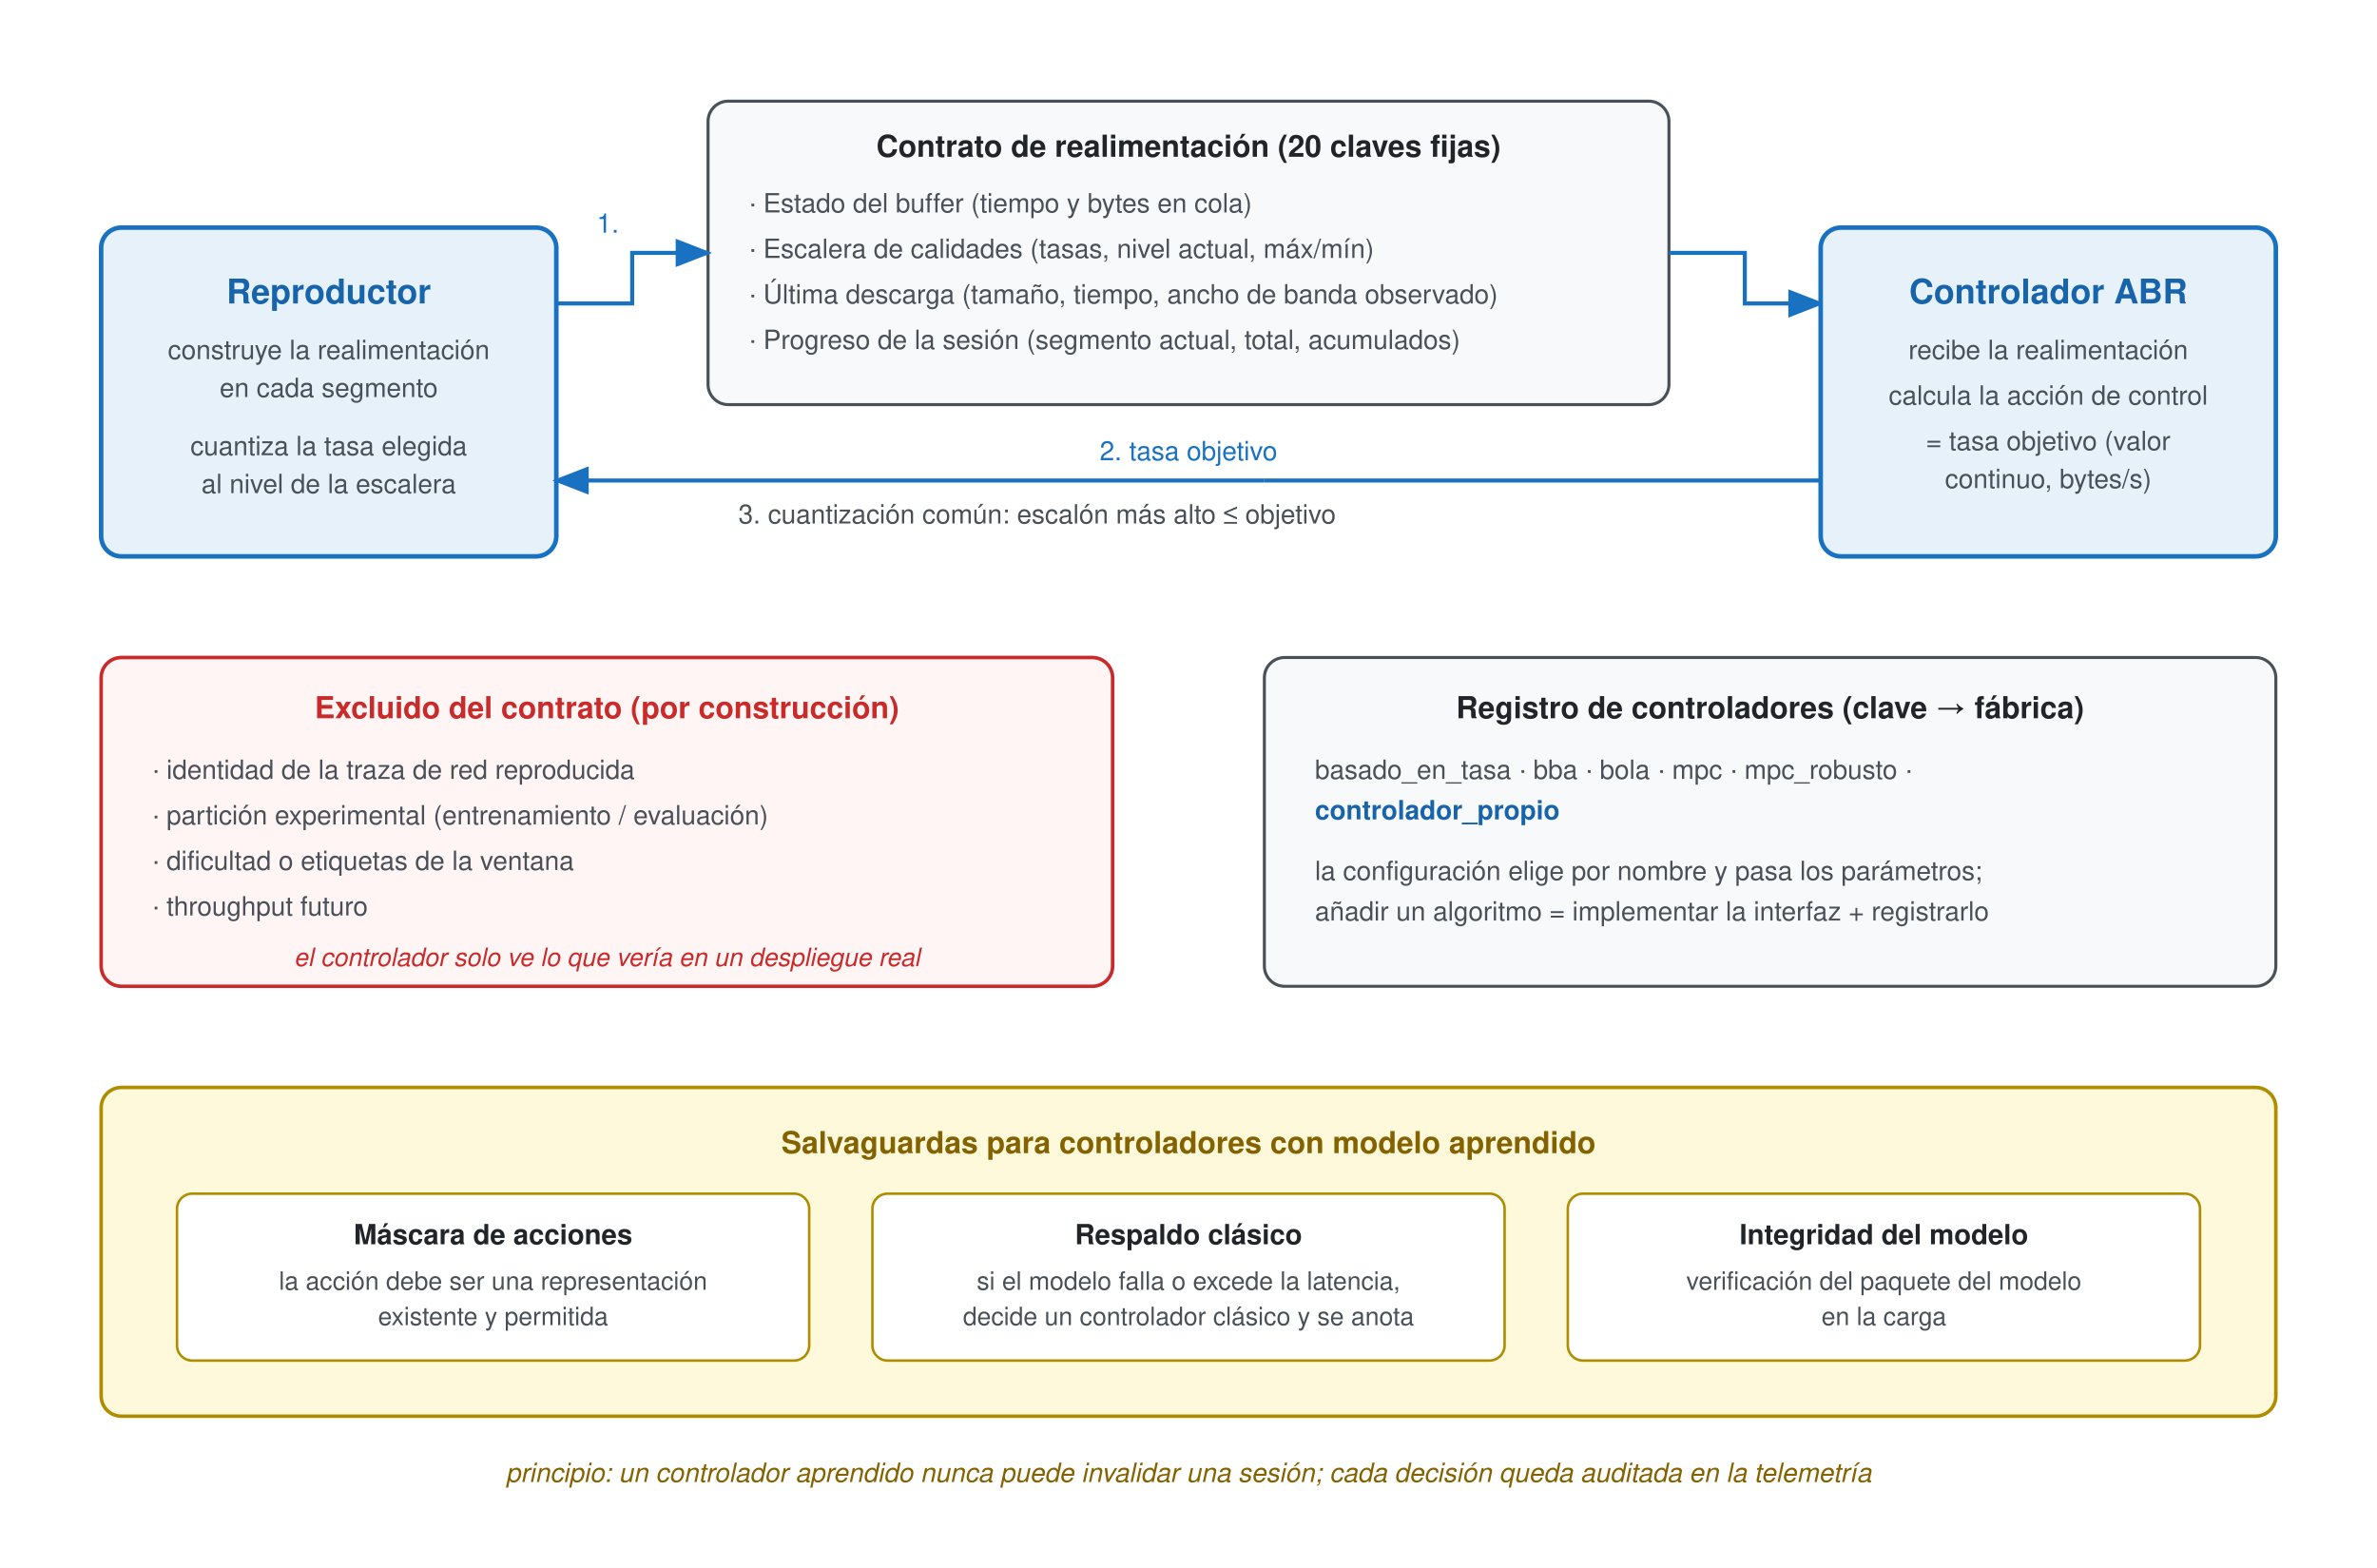
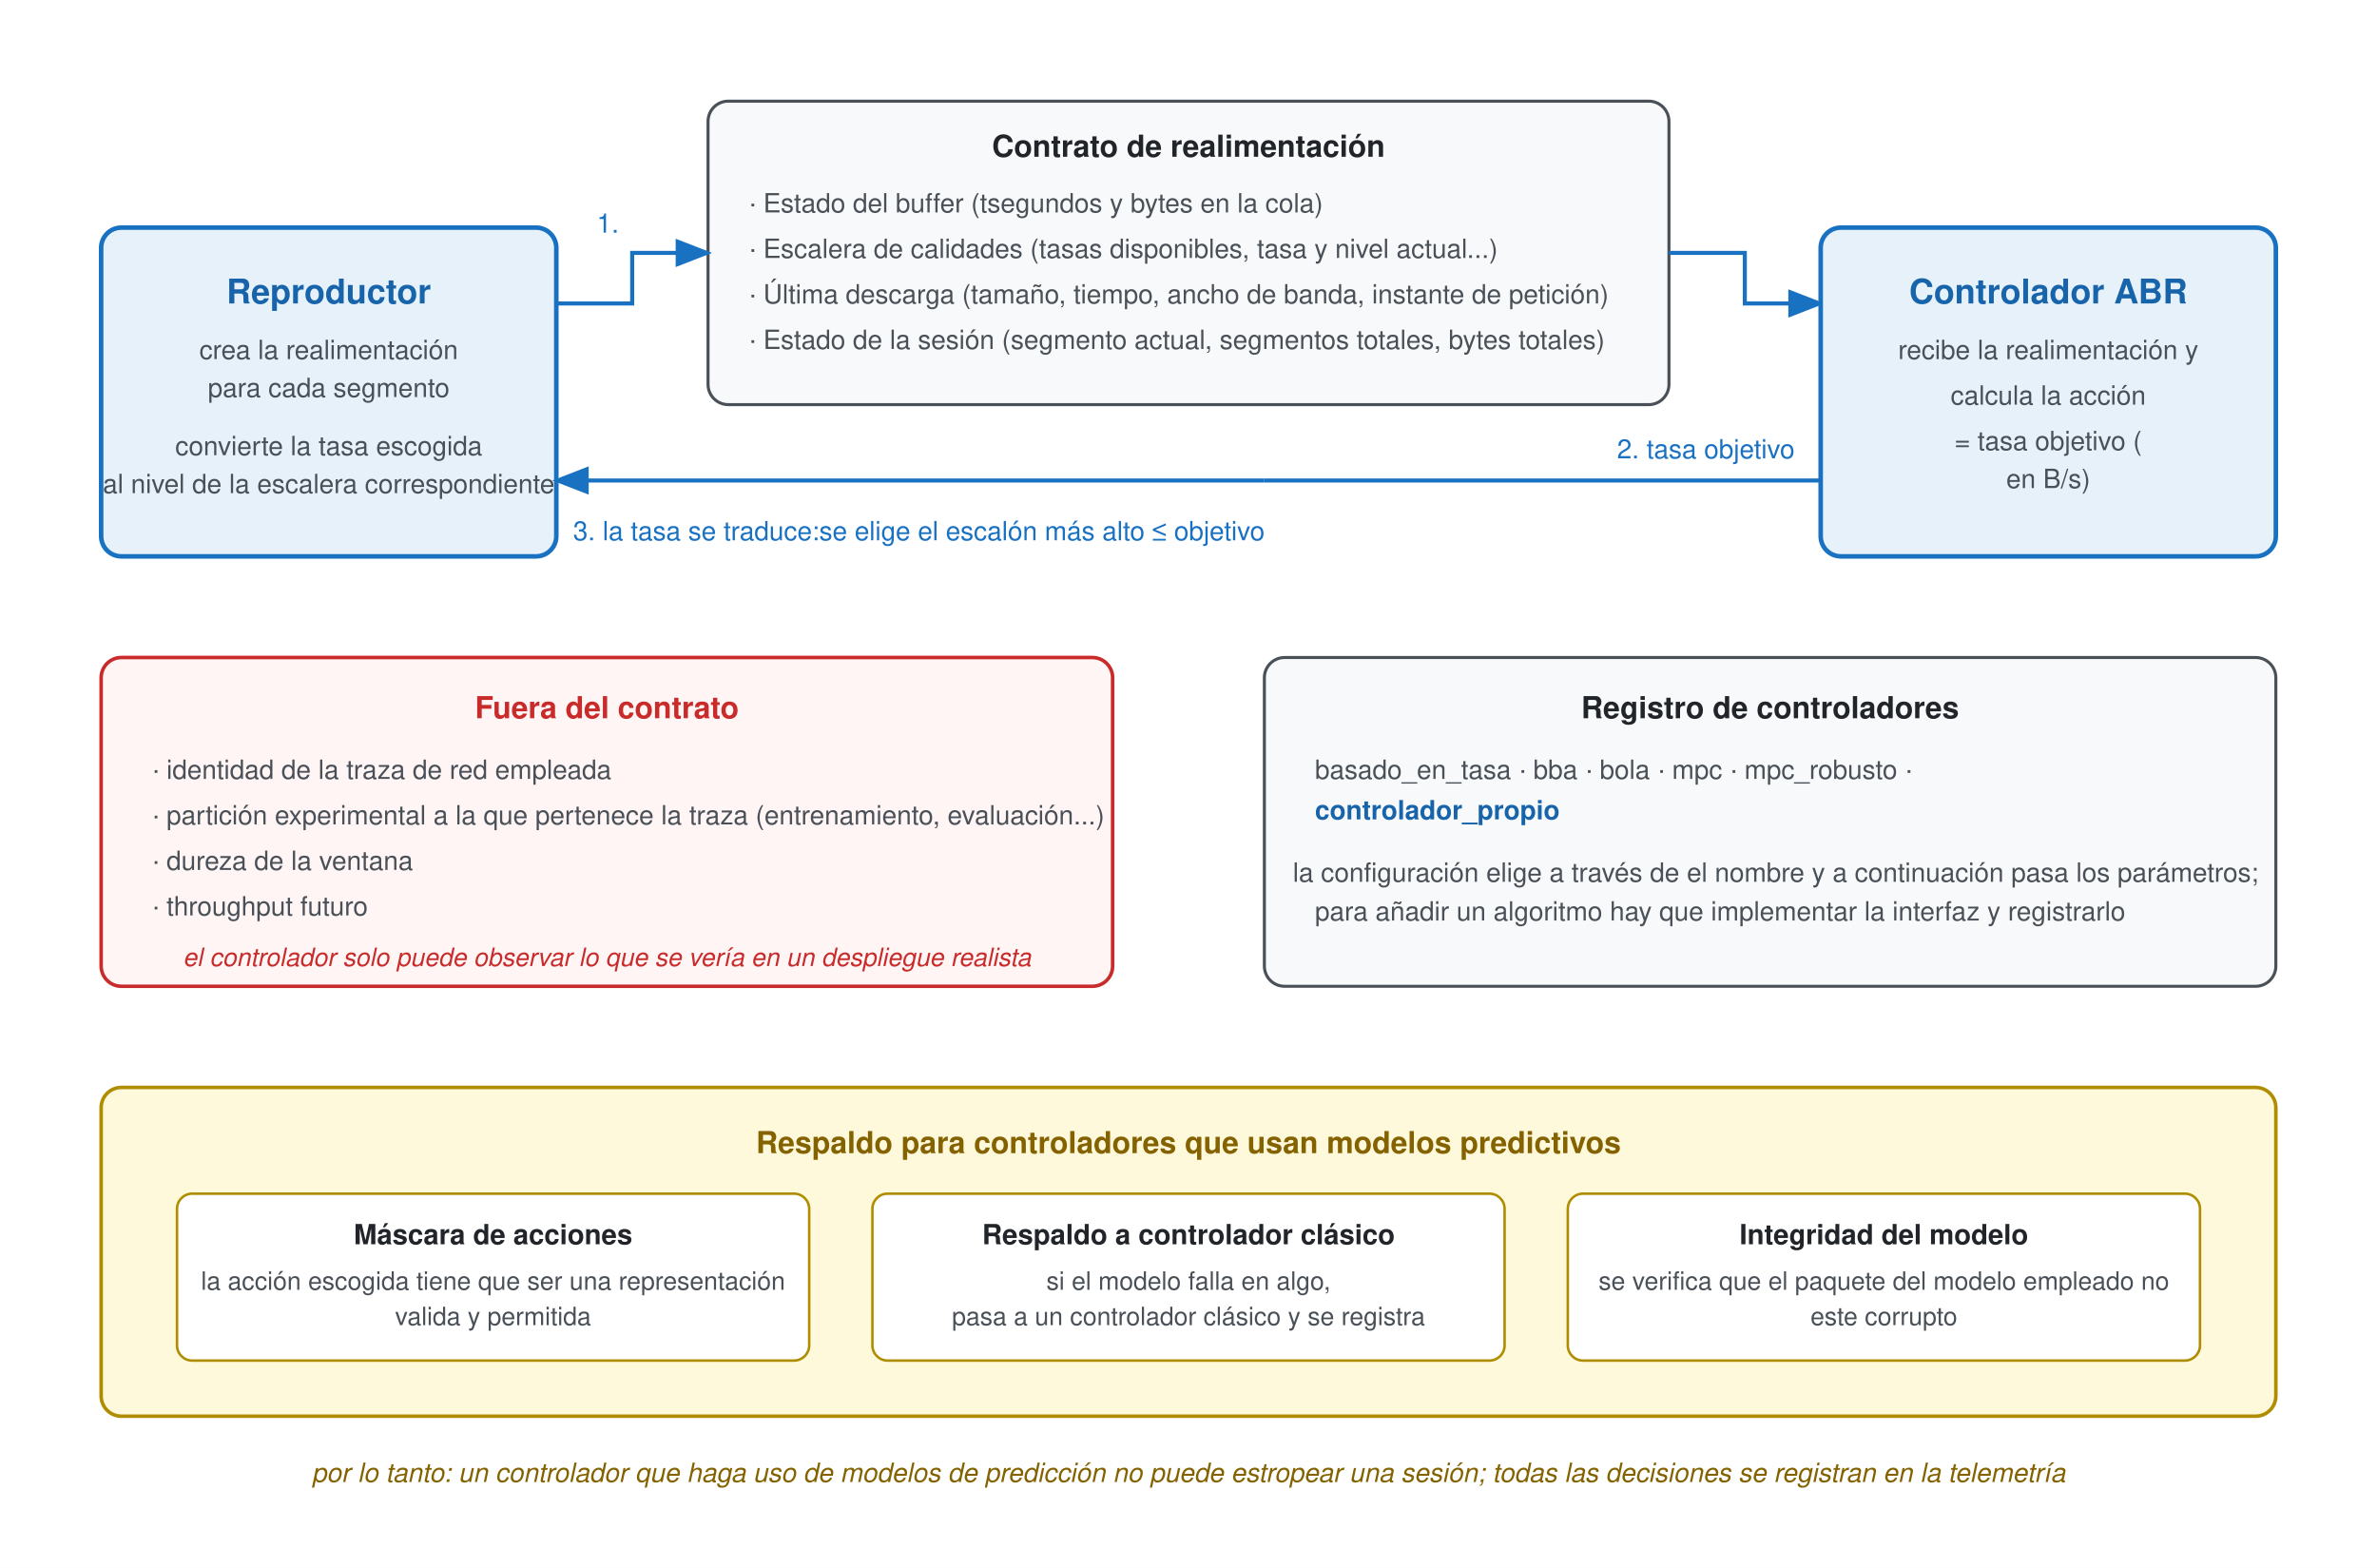
- <svg xmlns="http://www.w3.org/2000/svg" viewBox="0 0 940 620" font-family="Helvetica, Arial, sans-serif">
+ <svg xmlns="http://www.w3.org/2000/svg" xmlns:ns1="https://boxy-svg.com" viewBox="0 0 940 620" font-family="Helvetica, Arial, sans-serif">
  <defs>
    <marker id="f5flecha" markerWidth="9" markerHeight="7" refX="8" refY="3.5" orient="auto">
      <polygon points="0 0, 9 3.5, 0 7" fill="#1971c2" />
    </marker>
-     <marker id="f5gris" markerWidth="9" markerHeight="7" refX="8" refY="3.5" orient="auto">
-       <polygon points="0 0, 9 3.5, 0 7" fill="#495057" />
-     </marker>
+     <ns1:export>
+       <ns1:file format="jpeg" path="Sin título.jpeg" />
+     </ns1:export>
  </defs>
  <rect x="0" y="0" width="940" height="620" fill="#ffffff" />
  <rect x="40" y="90" width="180" height="130" fill="#e7f1fa" stroke="#1971c2" stroke-width="1.8" rx="8" />
-   <text x="130" y="120" font-size="13.5" fill="#1864ab" text-anchor="middle" font-weight="bold">Reproductor</text>
-   <text x="130" y="142" font-size="10.5" fill="#495057" text-anchor="middle">construye la realimentación</text>
-   <text x="130" y="157" font-size="10.5" fill="#495057" text-anchor="middle">en cada segmento</text>
-   <text x="130" y="180" font-size="10.5" fill="#495057" text-anchor="middle">cuantiza la tasa elegida</text>
-   <text x="130" y="195" font-size="10.5" fill="#495057" text-anchor="middle">al nivel de la escalera</text>
+   <text x="130" y="120" font-size="13.5" fill="#1864ab" text-anchor="middle" font-weight="bold" style="white-space: pre;">Reproductor</text>
+   <text x="130" y="142" font-size="10.5" fill="#495057" text-anchor="middle" style="white-space: pre;">crea la realimentación</text>
+   <text x="130" y="157" font-size="10.5" fill="#495057" text-anchor="middle" style="white-space: pre;">para cada segmento</text>
+   <text x="130" y="180" font-size="10.5" fill="#495057" text-anchor="middle" style="white-space: pre;">convierte la tasa escogida</text>
+   <text x="130" y="195" font-size="10.5" fill="#495057" text-anchor="middle" style="white-space: pre;">al nivel de la escalera correspondiente</text>
  <rect x="280" y="40" width="380" height="120" fill="#f8f9fa" stroke="#495057" stroke-width="1.2" rx="8" />
-   <text x="470" y="62" font-size="12" fill="#212529" text-anchor="middle" font-weight="bold">Contrato de realimentación (20 claves fijas)</text>
-   <text x="296" y="84" font-size="10.5" fill="#495057">· Estado del buffer (tiempo y bytes en cola)</text>
-   <text x="296" y="102" font-size="10.5" fill="#495057">· Escalera de calidades (tasas, nivel actual, máx/mín)</text>
-   <text x="296" y="120" font-size="10.5" fill="#495057">· Última descarga (tamaño, tiempo, ancho de banda observado)</text>
-   <text x="296" y="138" font-size="10.5" fill="#495057">· Progreso de la sesión (segmento actual, total, acumulados)</text>
+   <text x="470" y="62" font-size="12" fill="#212529" text-anchor="middle" font-weight="bold" style="white-space: pre;">Contrato de realimentación </text>
+   <text x="296" y="84" font-size="10.5" fill="#495057" style="white-space: pre;">· Estado del buffer (tsegundos y bytes en la cola)</text>
+   <text x="296" y="102" font-size="10.5" fill="#495057" style="white-space: pre;">· Escalera de calidades (tasas disponibles, tasa y nivel actual...)</text>
+   <text x="296" y="120" font-size="10.5" fill="#495057" style="white-space: pre;">· Última descarga (tamaño, tiempo, ancho de banda, instante de petición)</text>
+   <text x="296" y="138" font-size="10.5" fill="#495057" style="white-space: pre;">· Estado de la sesión (segmento actual, segmentos totales, bytes totales)</text>
  <path d="M 220 120 H 250 V 100 H 280" fill="none" stroke="#1971c2" stroke-width="1.6" marker-end="url(#f5flecha)" />
  <path d="M 660 100 H 690 V 120 H 720" fill="none" stroke="#1971c2" stroke-width="1.6" marker-end="url(#f5flecha)" />
-   <text x="236" y="92" font-size="10.5" fill="#1971c2">1.</text>
+   <text x="236" y="92" font-size="10.5" fill="#1971c2" style="white-space: pre;">1.</text>
  <rect x="720" y="90" width="180" height="130" fill="#e7f1fa" stroke="#1971c2" stroke-width="1.8" rx="8" />
-   <text x="810" y="120" font-size="13.5" fill="#1864ab" text-anchor="middle" font-weight="bold">Controlador ABR</text>
-   <text x="810" y="142" font-size="10.5" fill="#495057" text-anchor="middle">recibe la realimentación</text>
-   <text x="810" y="160" font-size="10.5" fill="#495057" text-anchor="middle">calcula la acción de control</text>
-   <text x="810" y="178" font-size="10.5" fill="#495057" text-anchor="middle">= tasa objetivo (valor</text>
-   <text x="810" y="193" font-size="10.5" fill="#495057" text-anchor="middle">continuo, bytes/s)</text>
+   <text x="810" y="120" font-size="13.5" fill="#1864ab" text-anchor="middle" font-weight="bold" style="white-space: pre;">Controlador ABR</text>
+   <text x="810" y="142" font-size="10.5" fill="#495057" text-anchor="middle" style="white-space: pre;">recibe la realimentación y</text>
+   <text x="810" y="160" font-size="10.5" fill="#495057" text-anchor="middle" style="white-space: pre;">calcula la acción </text>
+   <text x="810" y="178" font-size="10.5" fill="#495057" text-anchor="middle" style="white-space: pre;">= tasa objetivo (</text>
+   <text x="810" y="193" font-size="10.5" fill="#495057" text-anchor="middle" style="white-space: pre;"> en B/s)</text>
  <path d="M 720 190 H 500 " fill="none" stroke="#1971c2" stroke-width="1.6" />
  <path d="M 500 190 H 220" fill="none" stroke="#1971c2" stroke-width="1.6" marker-end="url(#f5flecha)" />
-   <text x="470" y="182" font-size="10.5" fill="#1971c2" text-anchor="middle">2. tasa objetivo</text>
-   <text x="292" y="207" font-size="10.5" fill="#495057">3. cuantización común: escalón más alto ≤ objetivo</text>
+   <text x="674.595" y="181.261" font-size="10.5" fill="#1971c2" text-anchor="middle" style="white-space: pre; font-size: 10.5px;">2. tasa objetivo</text>
+   <text x="229.218" y="212.909" font-size="10.5" fill="#495057" style="white-space: pre; font-size: 10.5px;"> </text>
  <rect x="40" y="260" width="400" height="130" fill="#fff5f5" stroke="#c92a2a" stroke-width="1.4" rx="8" />
-   <text x="240" y="284" font-size="12" fill="#c92a2a" text-anchor="middle" font-weight="bold">Excluido del contrato (por construcción)</text>
-   <text x="60" y="308" font-size="10.5" fill="#495057">· identidad de la traza de red reproducida</text>
-   <text x="60" y="326" font-size="10.5" fill="#495057">· partición experimental (entrenamiento / evaluación)</text>
-   <text x="60" y="344" font-size="10.5" fill="#495057">· dificultad o etiquetas de la ventana</text>
-   <text x="60" y="362" font-size="10.5" fill="#495057">· throughput futuro</text>
-   <text x="240" y="382" font-size="10" fill="#c92a2a" text-anchor="middle" font-style="italic">el controlador solo ve lo que vería en un despliegue real</text>
+   <text x="240" y="284" font-size="12" fill="#c92a2a" text-anchor="middle" font-weight="bold" style="white-space: pre;">Fuera del contrato</text>
+   <text x="60" y="308" font-size="10.5" fill="#495057" style="white-space: pre;">· identidad de la traza de red empleada</text>
+   <text x="60" y="326" font-size="10.5" fill="#495057" style="white-space: pre;">· partición experimental a la que pertenece la traza (entrenamiento, evaluación...)</text>
+   <text x="60" y="344" font-size="10.5" fill="#495057" style="white-space: pre;">· dureza de la ventana</text>
+   <text x="60" y="362" font-size="10.5" fill="#495057" style="white-space: pre;">· throughput futuro</text>
+   <text x="240" y="382" font-size="10" fill="#c92a2a" text-anchor="middle" font-style="italic" style="white-space: pre;">el controlador solo puede observar lo que se vería en un despliegue realista</text>
  <rect x="500" y="260" width="400" height="130" fill="#f8f9fa" stroke="#495057" stroke-width="1.2" rx="8" />
-   <text x="700" y="284" font-size="12" fill="#212529" text-anchor="middle" font-weight="bold">Registro de controladores (clave → fábrica)</text>
-   <text x="520" y="308" font-size="10.5" fill="#495057">basado_en_tasa · bba · bola · mpc · mpc_robusto ·</text>
-   <text x="520" y="324" font-size="10.5" fill="#1864ab" font-weight="bold">controlador_propio</text>
-   <text x="520" y="348" font-size="10.5" fill="#495057">la configuración elige por nombre y pasa los parámetros;</text>
-   <text x="520" y="364" font-size="10.5" fill="#495057">añadir un algoritmo = implementar la interfaz + registrarlo</text>
+   <text x="700" y="284" font-size="12" fill="#212529" text-anchor="middle" font-weight="bold" style="white-space: pre;">Registro de controladores</text>
+   <text x="520" y="308" font-size="10.5" fill="#495057" style="white-space: pre;">basado_en_tasa · bba · bola · mpc · mpc_robusto ·</text>
+   <text x="520" y="324" font-size="10.5" fill="#1864ab" font-weight="bold" style="white-space: pre;">controlador_propio</text>
+   <text x="511.266" y="348.672" font-size="10.5" fill="#495057" style="white-space: pre; font-size: 10.5px;">la configuración elige a través de el nombre y a continuación pasa los parámetros;</text>
+   <text x="520" y="364" font-size="10.5" fill="#495057" style="white-space: pre;">para añadir un algoritmo hay que implementar la interfaz y registrarlo</text>
  <rect x="40" y="430" width="860" height="130" fill="#fff9db" stroke="#b08d00" stroke-width="1.4" rx="8" />
-   <text x="470" y="456" font-size="12" fill="#846200" text-anchor="middle" font-weight="bold">Salvaguardas para controladores con modelo aprendido</text>
+   <text x="470" y="456" font-size="12" fill="#846200" text-anchor="middle" font-weight="bold" style="white-space: pre;">Respaldo para controladores que usan modelos predictivos</text>
  <rect x="70" y="472" width="250" height="66" fill="#ffffff" stroke="#b08d00" stroke-width="1" rx="6" />
-   <text x="195" y="492" font-size="11" fill="#212529" text-anchor="middle" font-weight="bold">Máscara de acciones</text>
-   <text x="195" y="510" font-size="10" fill="#495057" text-anchor="middle">la acción debe ser una representación</text>
-   <text x="195" y="524" font-size="10" fill="#495057" text-anchor="middle">existente y permitida</text>
+   <text x="195" y="492" font-size="11" fill="#212529" text-anchor="middle" font-weight="bold" style="white-space: pre;">Máscara de acciones</text>
+   <text x="195" y="510" font-size="10" fill="#495057" text-anchor="middle" style="white-space: pre;">la acción escogida tiene que ser una representación</text>
+   <text x="195" y="524" font-size="10" fill="#495057" text-anchor="middle" style="white-space: pre;">valida y permitida</text>
  <rect x="345" y="472" width="250" height="66" fill="#ffffff" stroke="#b08d00" stroke-width="1" rx="6" />
-   <text x="470" y="492" font-size="11" fill="#212529" text-anchor="middle" font-weight="bold">Respaldo clásico</text>
-   <text x="470" y="510" font-size="10" fill="#495057" text-anchor="middle">si el modelo falla o excede la latencia,</text>
-   <text x="470" y="524" font-size="10" fill="#495057" text-anchor="middle">decide un controlador clásico y se anota</text>
+   <text x="470" y="492" font-size="11" fill="#212529" text-anchor="middle" font-weight="bold" style="white-space: pre;">Respaldo a controlador clásico</text>
+   <text x="470" y="510" font-size="10" fill="#495057" text-anchor="middle" style="white-space: pre;">si el modelo falla en algo,</text>
+   <text x="470" y="524" font-size="10" fill="#495057" text-anchor="middle" style="white-space: pre;">pasa a un controlador clásico y se registra</text>
  <rect x="620" y="472" width="250" height="66" fill="#ffffff" stroke="#b08d00" stroke-width="1" rx="6" />
-   <text x="745" y="492" font-size="11" fill="#212529" text-anchor="middle" font-weight="bold">Integridad del modelo</text>
-   <text x="745" y="510" font-size="10" fill="#495057" text-anchor="middle">verificación del paquete del modelo</text>
-   <text x="745" y="524" font-size="10" fill="#495057" text-anchor="middle">en la carga</text>
-   <text x="470" y="586" font-size="10.5" fill="#846200" text-anchor="middle" font-style="italic">principio: un controlador aprendido nunca puede invalidar una sesión; cada decisión queda auditada en la telemetría</text>
+   <text x="745" y="492" font-size="11" fill="#212529" text-anchor="middle" font-weight="bold" style="white-space: pre;">Integridad del modelo</text>
+   <text x="745" y="510" font-size="10" fill="#495057" text-anchor="middle" style="white-space: pre;">se verifica que el paquete del modelo empleado no</text>
+   <text x="745" y="524" font-size="10" fill="#495057" text-anchor="middle" style="white-space: pre;">este corrupto</text>
+   <text x="470" y="586" font-size="10.5" fill="#846200" text-anchor="middle" font-style="italic" style="white-space: pre;">por lo tanto: un controlador que haga uso de modelos de predicción no puede estropear una sesión; todas las decisiones se registran en la telemetría</text>
+   <text x="363.389" y="213.652" font-size="10.5" fill="#1971c2" text-anchor="middle" style="white-space: pre; font-size: 10.5px; stroke-width: 1;">3. la tasa se traduce:se elige el escalón más alto ≤ objetivo</text>
</svg>
